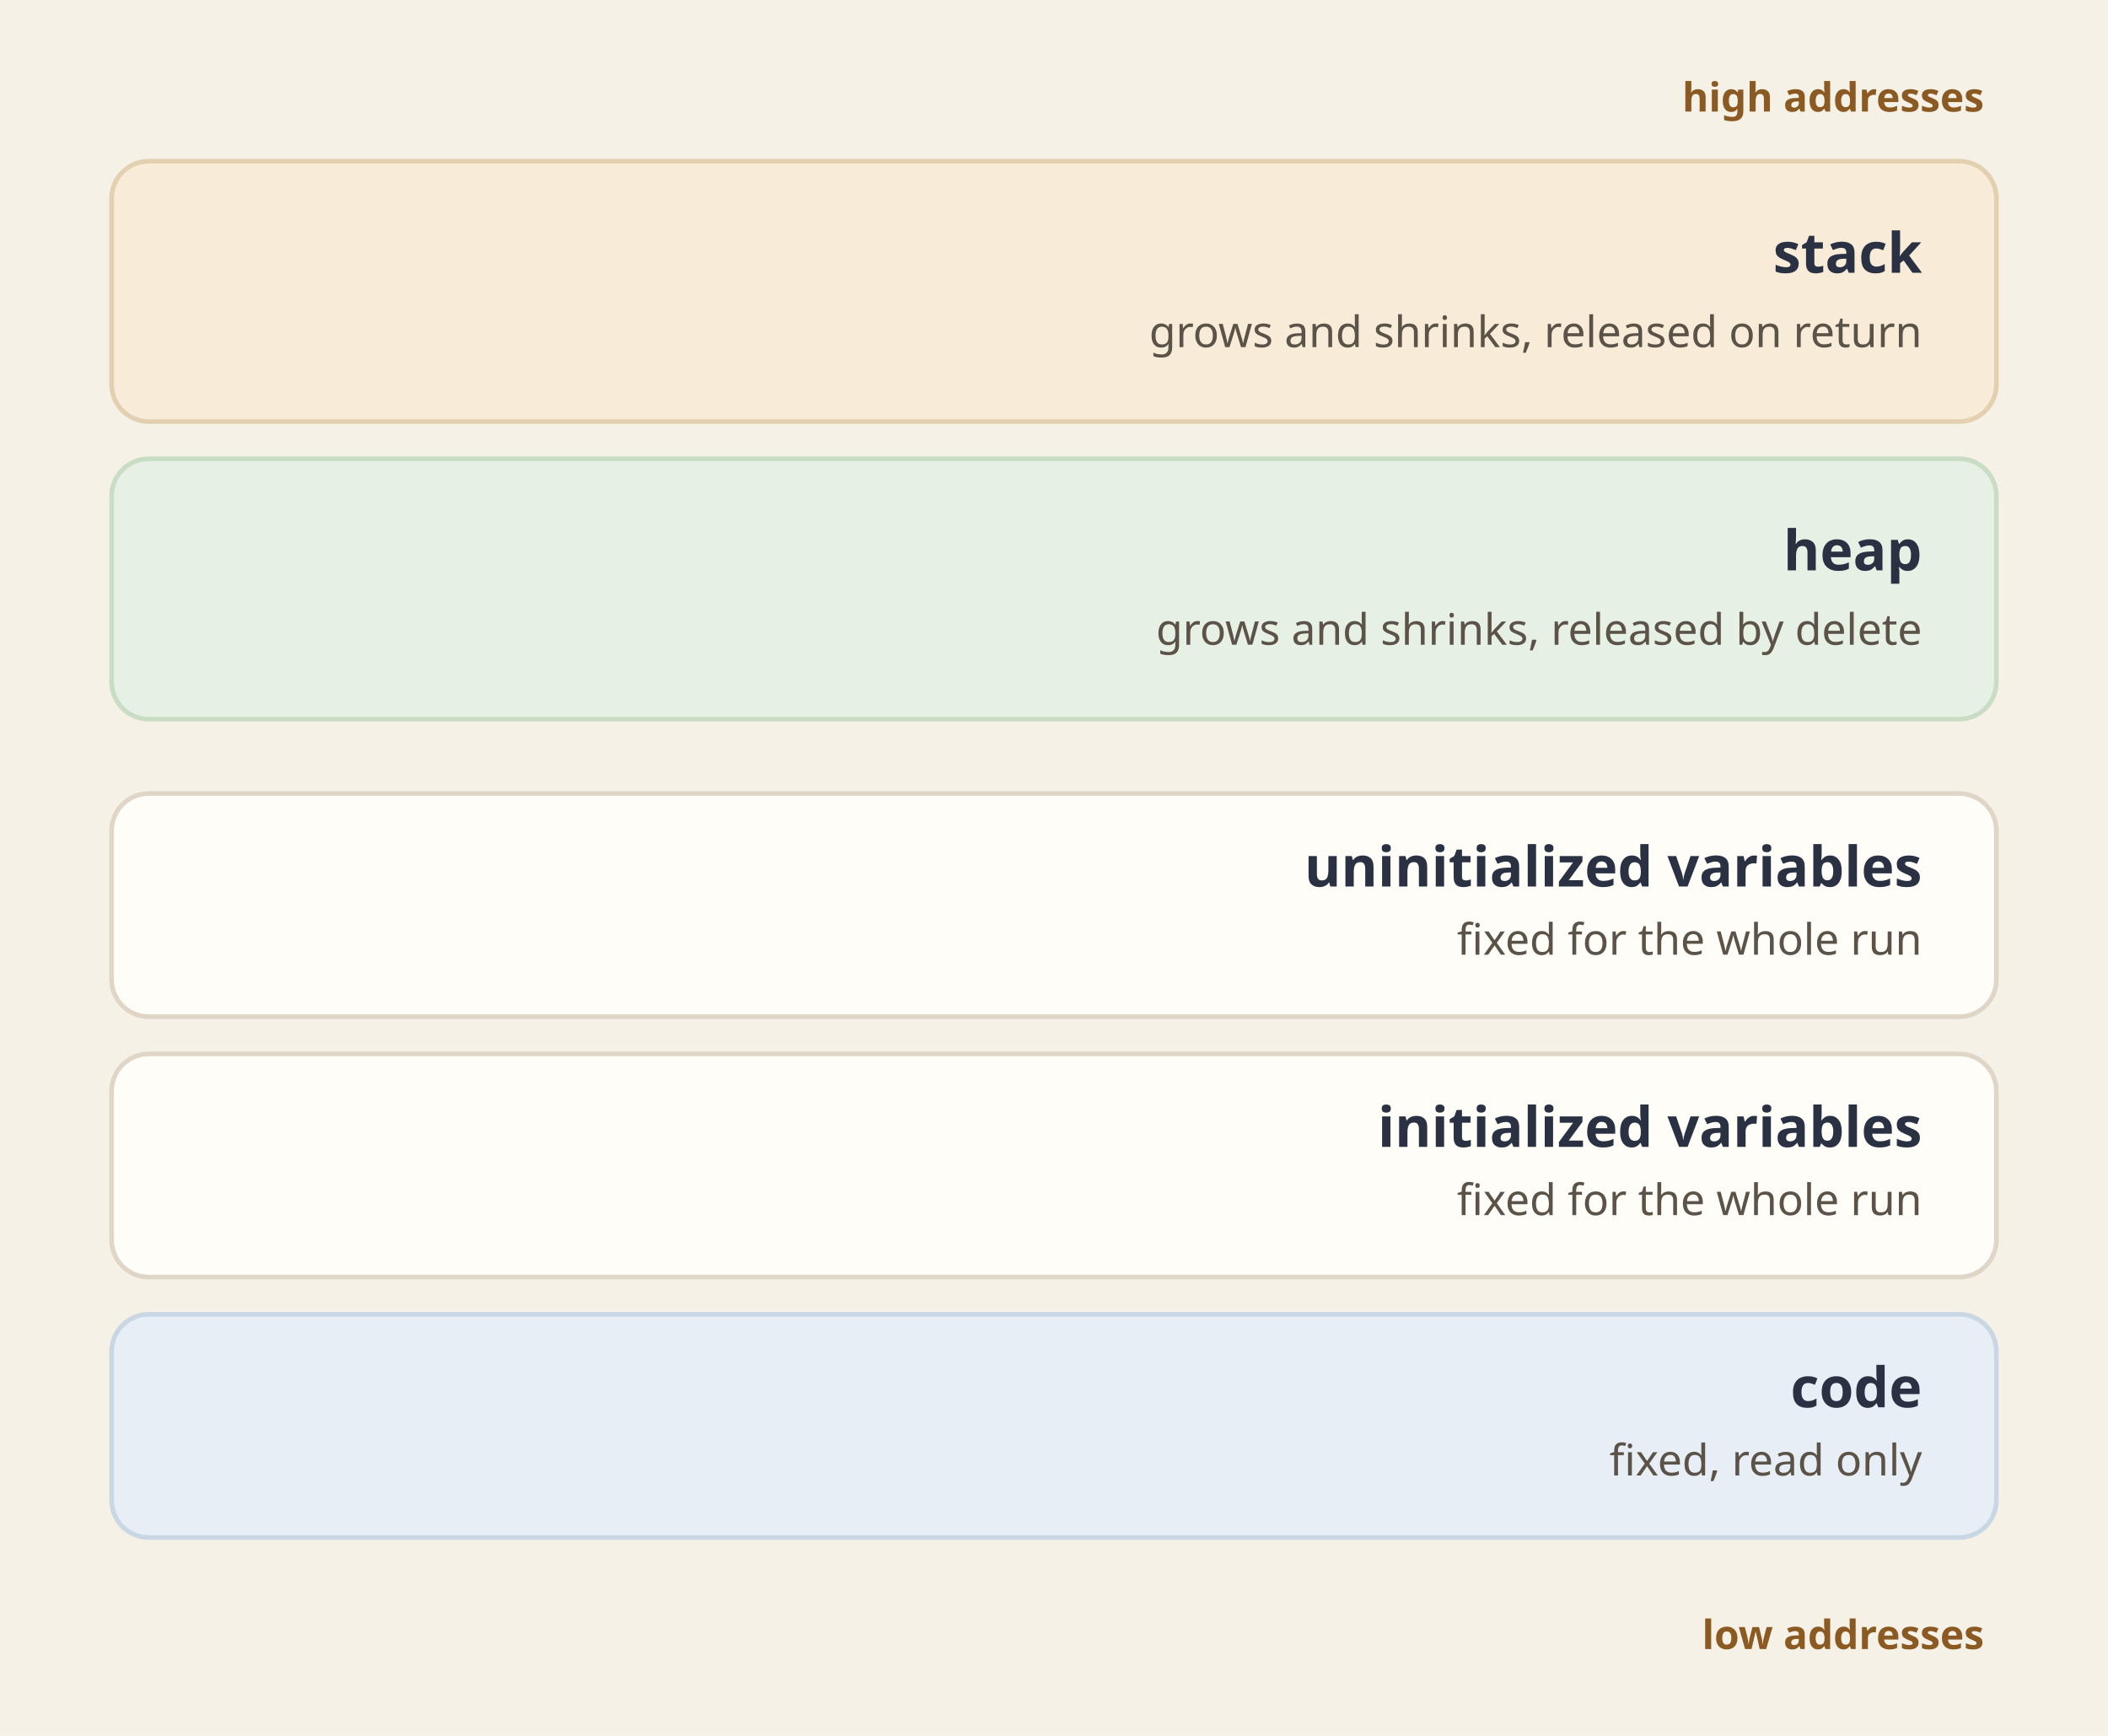
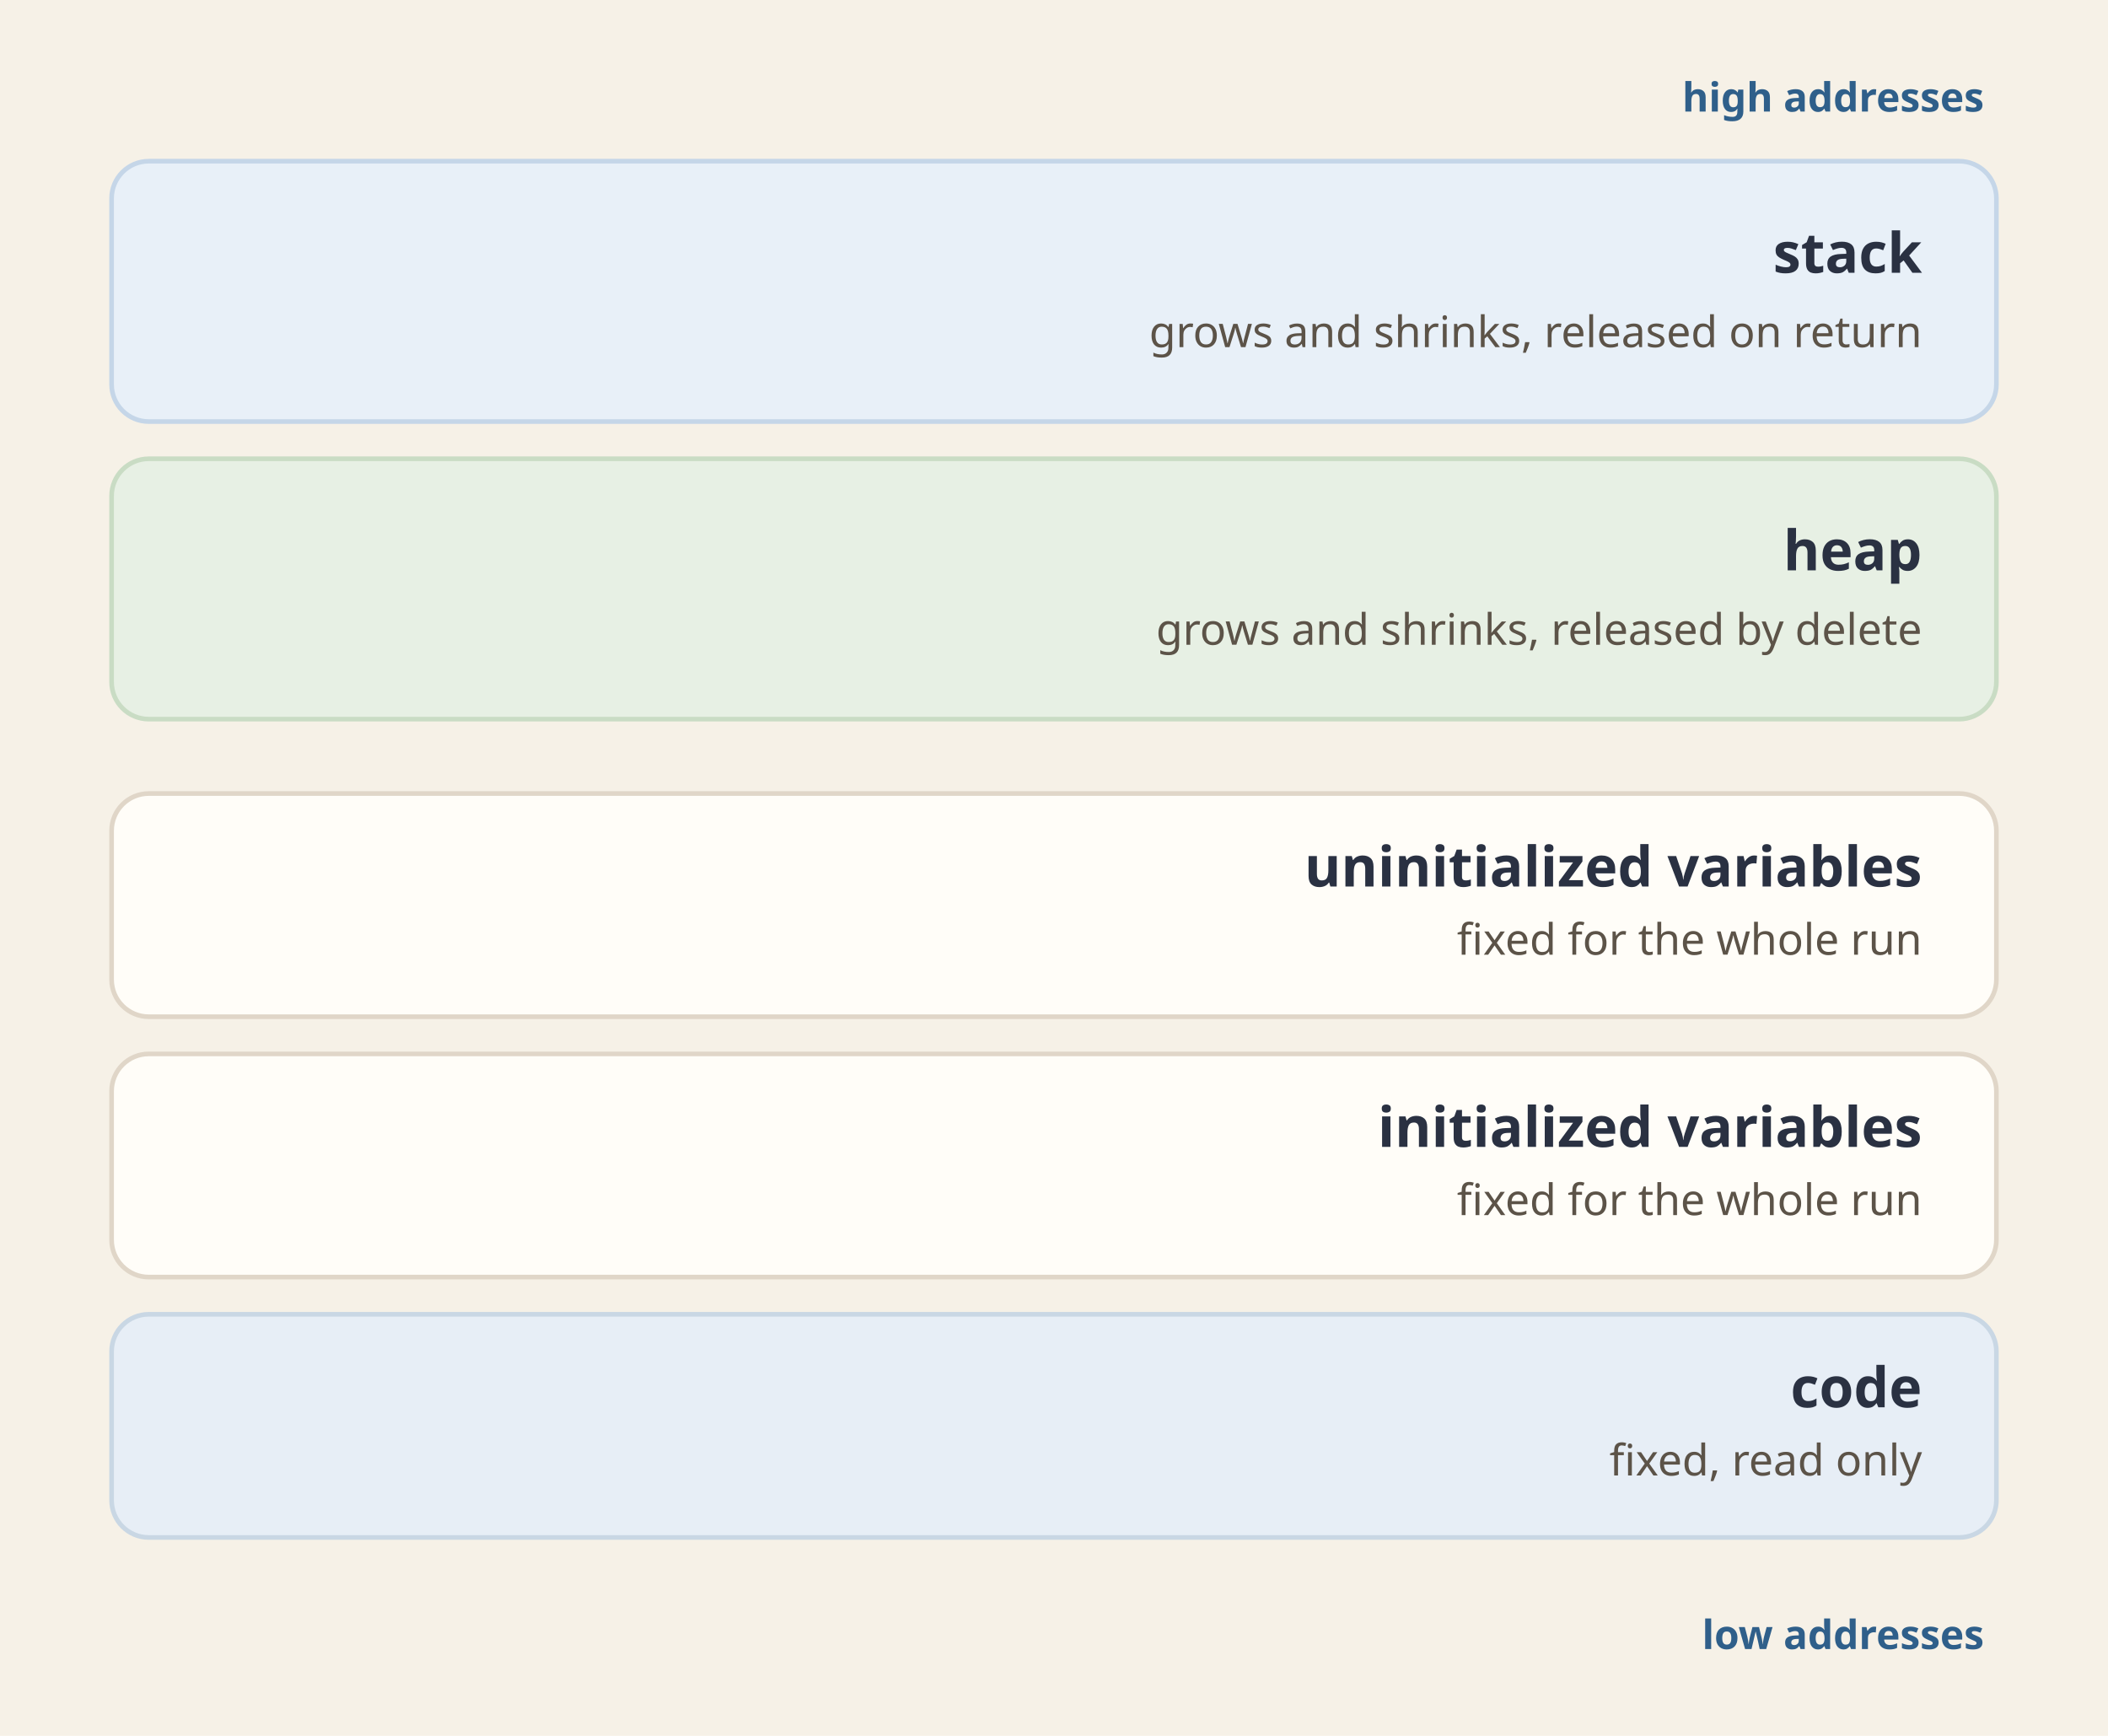
<svg xmlns="http://www.w3.org/2000/svg" viewBox="0 0 680 560" width="680" height="560">
  <rect width="680" height="560" fill="#f6f1e7" />
-   <text x="640" y="36" text-anchor="end" font-family="ui-sans-serif, system-ui, sans-serif" font-size="13" font-weight="650" fill="#8a5a22" direction="ltr">high addresses</text>
-   <rect x="36" y="52" width="608" height="84" rx="12" fill="#f8ecd9" stroke="#e2d0b0" stroke-width="1.5" />
+   <text x="640" y="36" text-anchor="end" font-family="ui-sans-serif, system-ui, sans-serif" font-size="13" font-weight="650" fill="#2f5f8a" direction="ltr">high addresses</text>
+   <rect x="36" y="52" width="608" height="84" rx="12" fill="#e8f0f8" stroke="#c5d6e8" stroke-width="1.5" />
  <text x="620" y="88" font-family="ui-sans-serif, system-ui, sans-serif" font-size="18" font-weight="650" fill="#2a3142" text-anchor="end" direction="ltr">stack</text>
  <text x="620" y="112" font-family="ui-sans-serif, system-ui, sans-serif" font-size="14" fill="#5c5348" text-anchor="end" direction="ltr">grows and shrinks, released on return</text>
  <rect x="36" y="148" width="608" height="84" rx="12" fill="#e7f0e4" stroke="#c9dcc4" stroke-width="1.5" />
  <text x="620" y="184" font-family="ui-sans-serif, system-ui, sans-serif" font-size="18" font-weight="650" fill="#2a3142" text-anchor="end" direction="ltr">heap</text>
  <text x="620" y="208" font-family="ui-sans-serif, system-ui, sans-serif" font-size="14" fill="#5c5348" text-anchor="end" direction="ltr">grows and shrinks, released by <tspan direction="ltr">delete</tspan>
  </text>
  <rect x="36" y="256" width="608" height="72" rx="12" fill="#fffdf8" stroke="#e0d6c8" stroke-width="1.5" />
  <text x="620" y="286" font-family="ui-sans-serif, system-ui, sans-serif" font-size="18" font-weight="650" fill="#2a3142" text-anchor="end" direction="ltr">uninitialized variables</text>
  <text x="620" y="308" font-family="ui-sans-serif, system-ui, sans-serif" font-size="14" fill="#5c5348" text-anchor="end" direction="ltr">fixed for the whole run</text>
  <rect x="36" y="340" width="608" height="72" rx="12" fill="#fffdf8" stroke="#e0d6c8" stroke-width="1.5" />
  <text x="620" y="370" font-family="ui-sans-serif, system-ui, sans-serif" font-size="18" font-weight="650" fill="#2a3142" text-anchor="end" direction="ltr">initialized variables</text>
  <text x="620" y="392" font-family="ui-sans-serif, system-ui, sans-serif" font-size="14" fill="#5c5348" text-anchor="end" direction="ltr">fixed for the whole run</text>
  <rect x="36" y="424" width="608" height="72" rx="12" fill="#e7eef6" stroke="#c9d7e4" stroke-width="1.5" />
  <text x="620" y="454" font-family="ui-sans-serif, system-ui, sans-serif" font-size="18" font-weight="650" fill="#2a3142" text-anchor="end" direction="ltr">code</text>
  <text x="620" y="476" font-family="ui-sans-serif, system-ui, sans-serif" font-size="14" fill="#5c5348" text-anchor="end" direction="ltr">fixed, read only</text>
-   <text x="640" y="532" text-anchor="end" font-family="ui-sans-serif, system-ui, sans-serif" font-size="13" font-weight="650" fill="#8a5a22" direction="ltr">low addresses</text>
+   <text x="640" y="532" text-anchor="end" font-family="ui-sans-serif, system-ui, sans-serif" font-size="13" font-weight="650" fill="#2f5f8a" direction="ltr">low addresses</text>
</svg>
